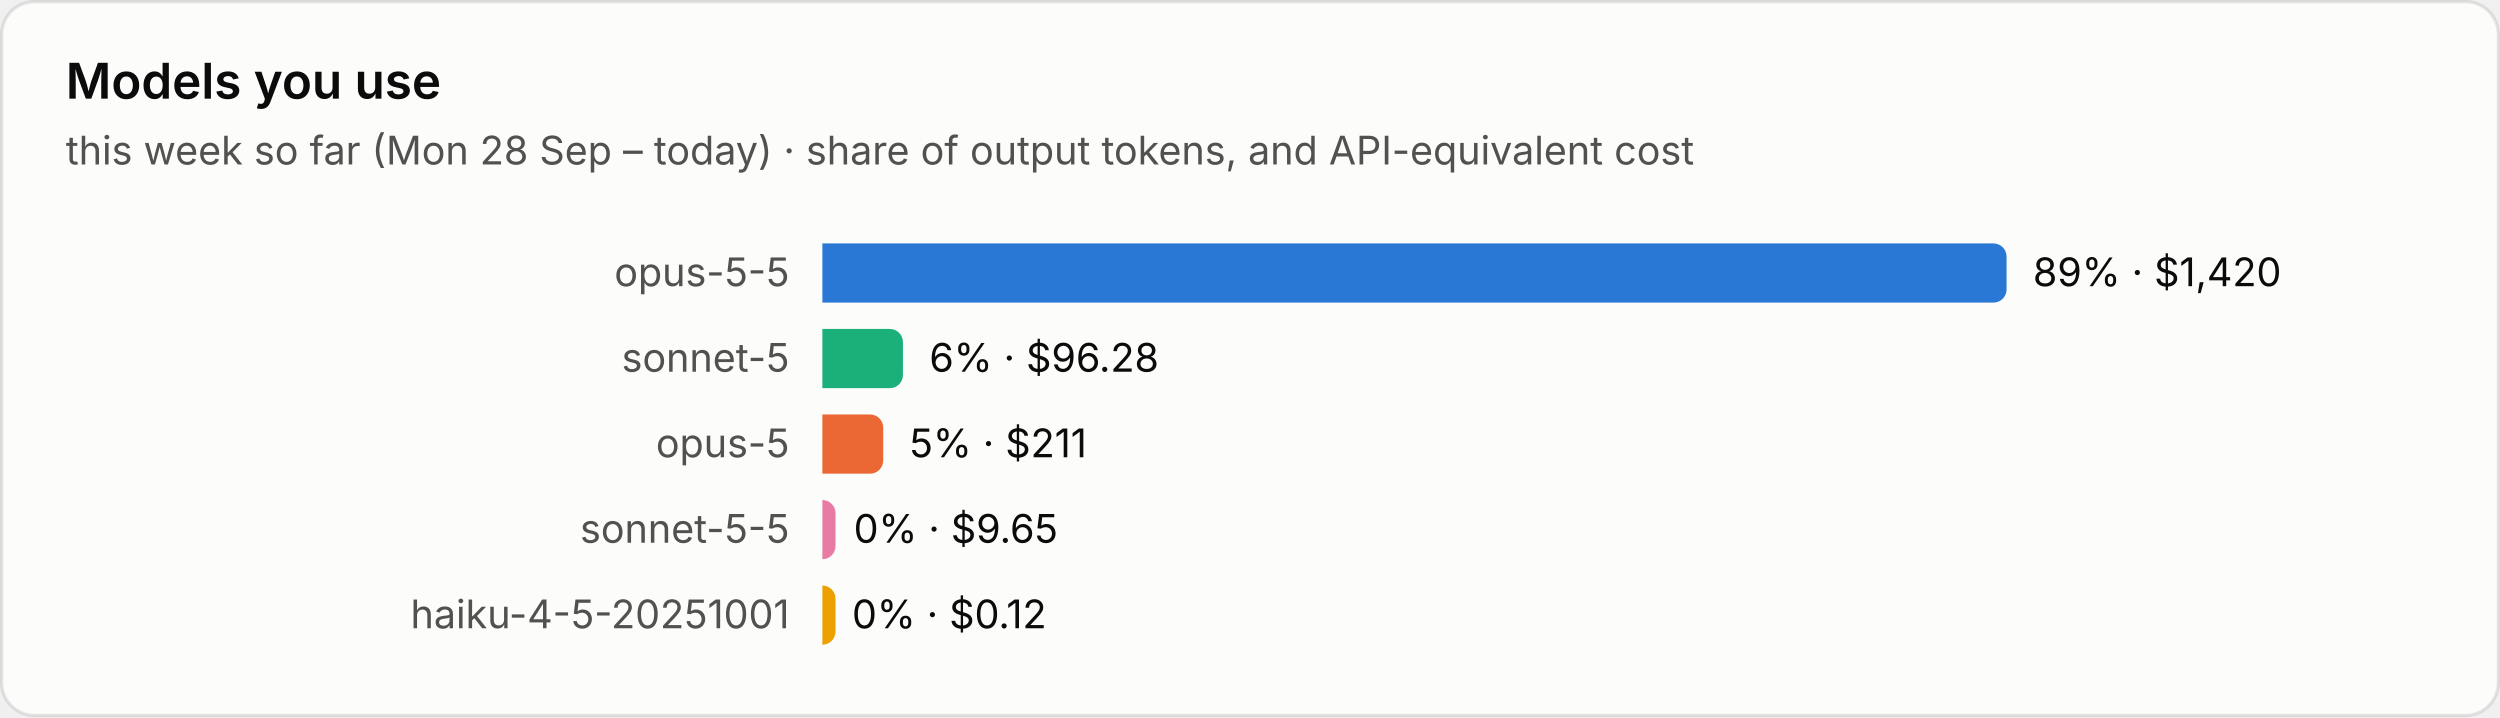
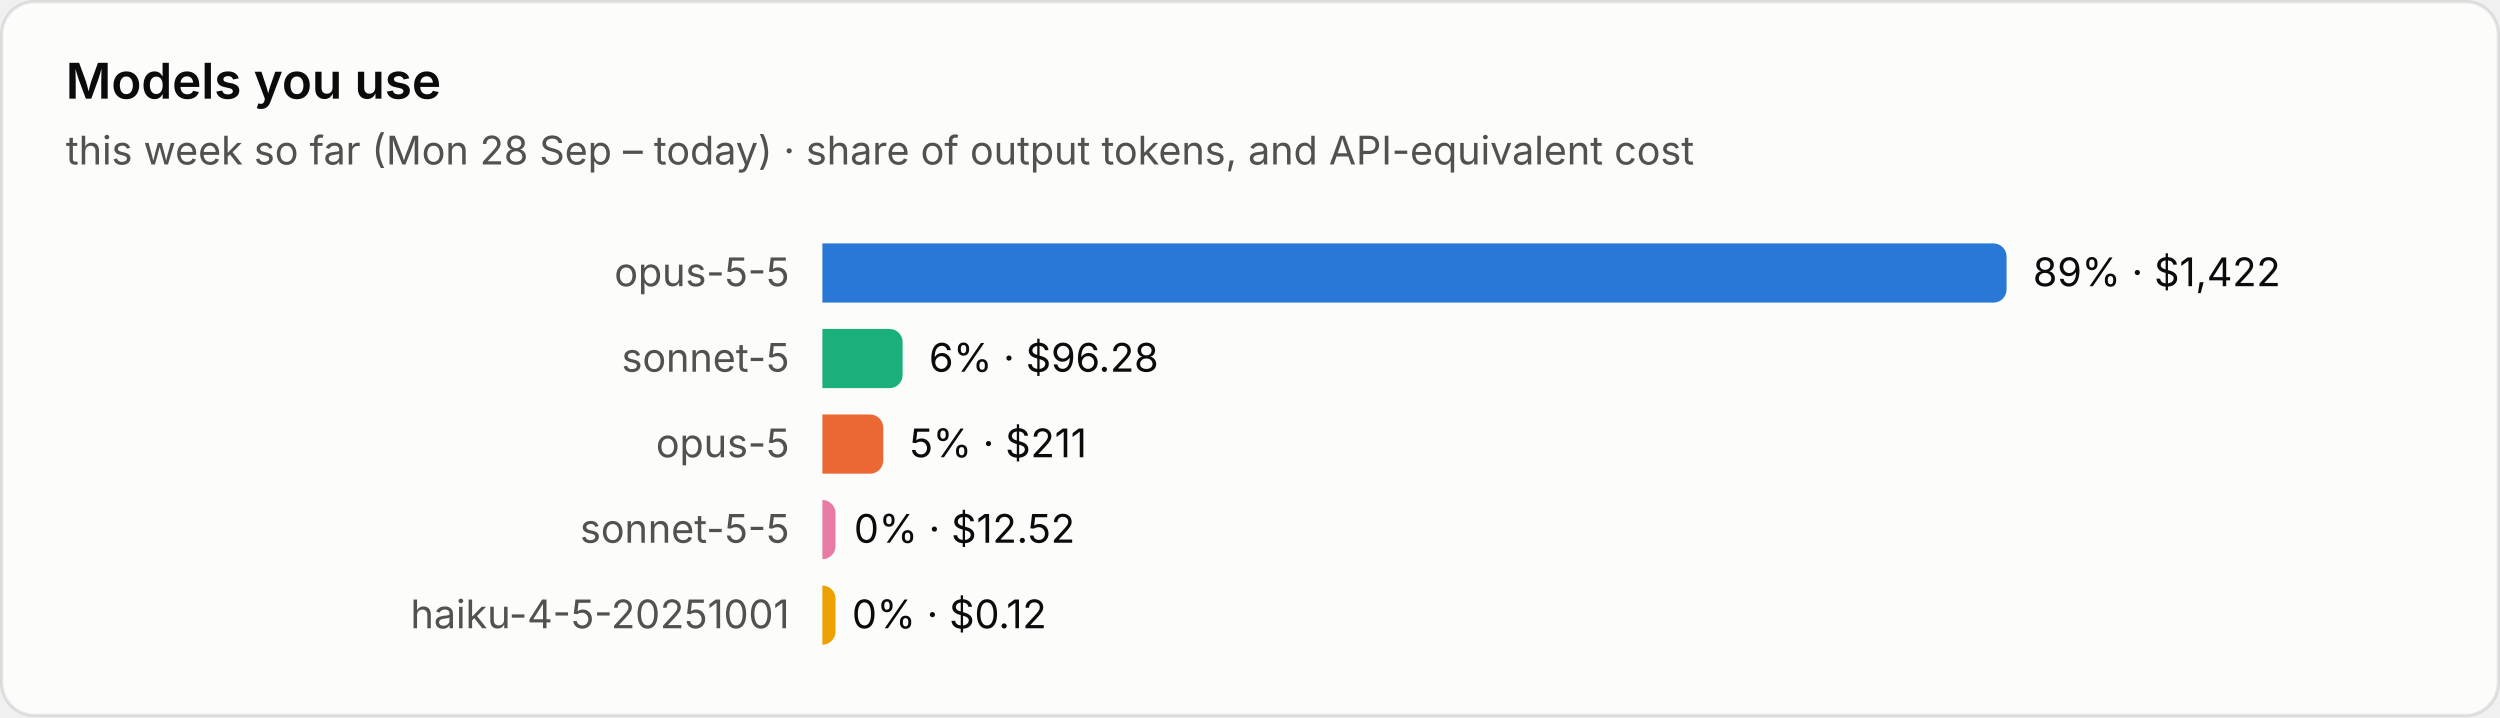
<svg xmlns="http://www.w3.org/2000/svg" viewBox="0 0 760 218" width="760" height="218" role="img" aria-label="Models you use">
  <style>text{font-family:system-ui,-apple-system,"Segoe UI",sans-serif;font-variant-numeric:tabular-nums}.bg{fill:#fcfcfb;stroke:rgba(11,11,11,.10)}.tp{fill:#0b0b0b}.ts{fill:#52514e}.tm{fill:#898781}.grid{stroke:#e1e0d9;stroke-width:1}.base{stroke:#c3c2b7;stroke-width:1}.so{fill:#b5b3ad}.lo{stroke:#b5b3ad}.qe{fill:#f0efec}.ring{stroke:#fcfcfb}.area{fill-opacity:.1}.s0{fill:#2a78d6}.l0{stroke:#2a78d6}.s1{fill:#eb6834}.l1{stroke:#eb6834}.s2{fill:#1baf7a}.l2{stroke:#1baf7a}.s3{fill:#eda100}.l3{stroke:#eda100}.s4{fill:#e87ba4}.l4{stroke:#e87ba4}.s5{fill:#008300}.l5{stroke:#008300}.s6{fill:#4a3aa7}.l6{stroke:#4a3aa7}.s7{fill:#e34948}.l7{stroke:#e34948}.q0{fill:#cde2fb}.q1{fill:#9ec5f4}.q2{fill:#6da7ec}.q3{fill:#3987e5}.q4{fill:#256abf}.q5{fill:#184f95}.q6{fill:#0d366b}.r0{fill:#f8d4d4}.r1{fill:#ec8f8f}.r2{fill:#c42f2f}.a0{fill:#fbe3e3}.a1{fill:#f5b8b8}.a2{fill:#ec8f8f}.a3{fill:#d65252}.a4{fill:#a82525}.tq0{fill:#0b0b0b}.tq1{fill:#0b0b0b}.tq2{fill:#0b0b0b}.tq3{fill:#ffffff}.tq4{fill:#ffffff}.tq5{fill:#ffffff}.tq6{fill:#ffffff}.tr0{fill:#0b0b0b}.tr1{fill:#0b0b0b}.tr2{fill:#ffffff}.ta0{fill:#0b0b0b}.ta1{fill:#0b0b0b}.ta2{fill:#0b0b0b}.ta3{fill:#ffffff}.ta4{fill:#ffffff}.tw{fill:#ffffff}@media (prefers-color-scheme:dark){.bg{fill:#1a1a19;stroke:rgba(255,255,255,.10)}.tp{fill:#fff}.ts{fill:#c3c2b7}.tm{fill:#898781}.grid{stroke:#2c2c2a}.base{stroke:#383835}.so{fill:#5c5b57}.lo{stroke:#5c5b57}.qe{fill:#262624}.ring{stroke:#1a1a19}.s0{fill:#3987e5}.l0{stroke:#3987e5}.s1{fill:#d95926}.l1{stroke:#d95926}.s2{fill:#199e70}.l2{stroke:#199e70}.s3{fill:#c98500}.l3{stroke:#c98500}.s4{fill:#d55181}.l4{stroke:#d55181}.s5{fill:#008300}.l5{stroke:#008300}.s6{fill:#9085e9}.l6{stroke:#9085e9}.s7{fill:#e66767}.l7{stroke:#e66767}.q0{fill:#16263a}.q1{fill:#123a66}.q2{fill:#184f95}.q3{fill:#256abf}.q4{fill:#3987e5}.q5{fill:#6da7ec}.q6{fill:#b7d3f6}.r0{fill:#4a2023}.r1{fill:#8c2c2f}.r2{fill:#e25555}.a0{fill:#3a1a1c}.a1{fill:#5e2427}.a2{fill:#8c2c2f}.a3{fill:#c43c3f}.a4{fill:#f07070}.tq0{fill:#ffffff}.tq1{fill:#ffffff}.tq2{fill:#ffffff}.tq3{fill:#ffffff}.tq4{fill:#ffffff}.tq5{fill:#0b0b0b}.tq6{fill:#0b0b0b}.tr0{fill:#ffffff}.tr1{fill:#ffffff}.tr2{fill:#ffffff}.ta0{fill:#ffffff}.ta1{fill:#ffffff}.ta2{fill:#ffffff}.ta3{fill:#ffffff}.ta4{fill:#0b0b0b}.tw{fill:#ffffff}}</style>
  <rect class="bg" x=".5" y=".5" width="759" height="217" rx="10" />
  <text class="tp" x="20" y="30" font-size="15" font-weight="600">Models you use</text>
  <text class="ts" x="20" y="50" font-size="12">this week so far (Mon 28 Sep – today) · share of output tokens, and API-equivalent cost</text>
  <text class="ts" x="240" y="87.0" font-size="12" text-anchor="end">opus-5-5</text>
  <path class="s0" d="M250 74h356.0a4 4 0 0 1 4 4v10a4 4 0 0 1-4 4h-356.0z" />
-   <text class="tp" x="618.0" y="87.0" font-size="12">89% · $1,420</text>
+   <text class="tp" x="618.0" y="87.0" font-size="12">89% · $1,422</text>
  <text class="ts" x="240" y="113.0" font-size="12" text-anchor="end">sonnet-5</text>
-   <path class="s2" d="M250 100h20.5a4 4 0 0 1 4 4v10a4 4 0 0 1-4 4h-20.5z" />
-   <text class="tp" x="282.5" y="113.0" font-size="12">6% · $96.28</text>
+   <path class="s2" d="M250 100h20.4a4 4 0 0 1 4 4v10a4 4 0 0 1-4 4h-20.4z" />
+   <text class="tp" x="282.4" y="113.0" font-size="12">6% · $96.28</text>
  <text class="ts" x="240" y="139.0" font-size="12" text-anchor="end">opus-5</text>
  <path class="s1" d="M250 126h14.5a4 4 0 0 1 4 4v10a4 4 0 0 1-4 4h-14.5z" />
  <text class="tp" x="276.5" y="139.0" font-size="12">5% · $211</text>
  <text class="ts" x="240" y="165.0" font-size="12" text-anchor="end">sonnet-5-5</text>
  <path class="s4" d="M250 152h0.0a4 4 0 0 1 4 4v10a4 4 0 0 1-4 4h-0.0z" />
-   <text class="tp" x="259.5" y="165.0" font-size="12">0% · $9.65</text>
+   <text class="tp" x="259.6" y="165.0" font-size="12">0% · $12.52</text>
  <text class="ts" x="240" y="191.0" font-size="12" text-anchor="end">haiku-4-5-20251001</text>
  <path class="s3" d="M250 178h0.0a4 4 0 0 1 4 4v10a4 4 0 0 1-4 4h-0.0z" />
  <text class="tp" x="259.0" y="191.0" font-size="12">0% · $0.12</text>
</svg>
